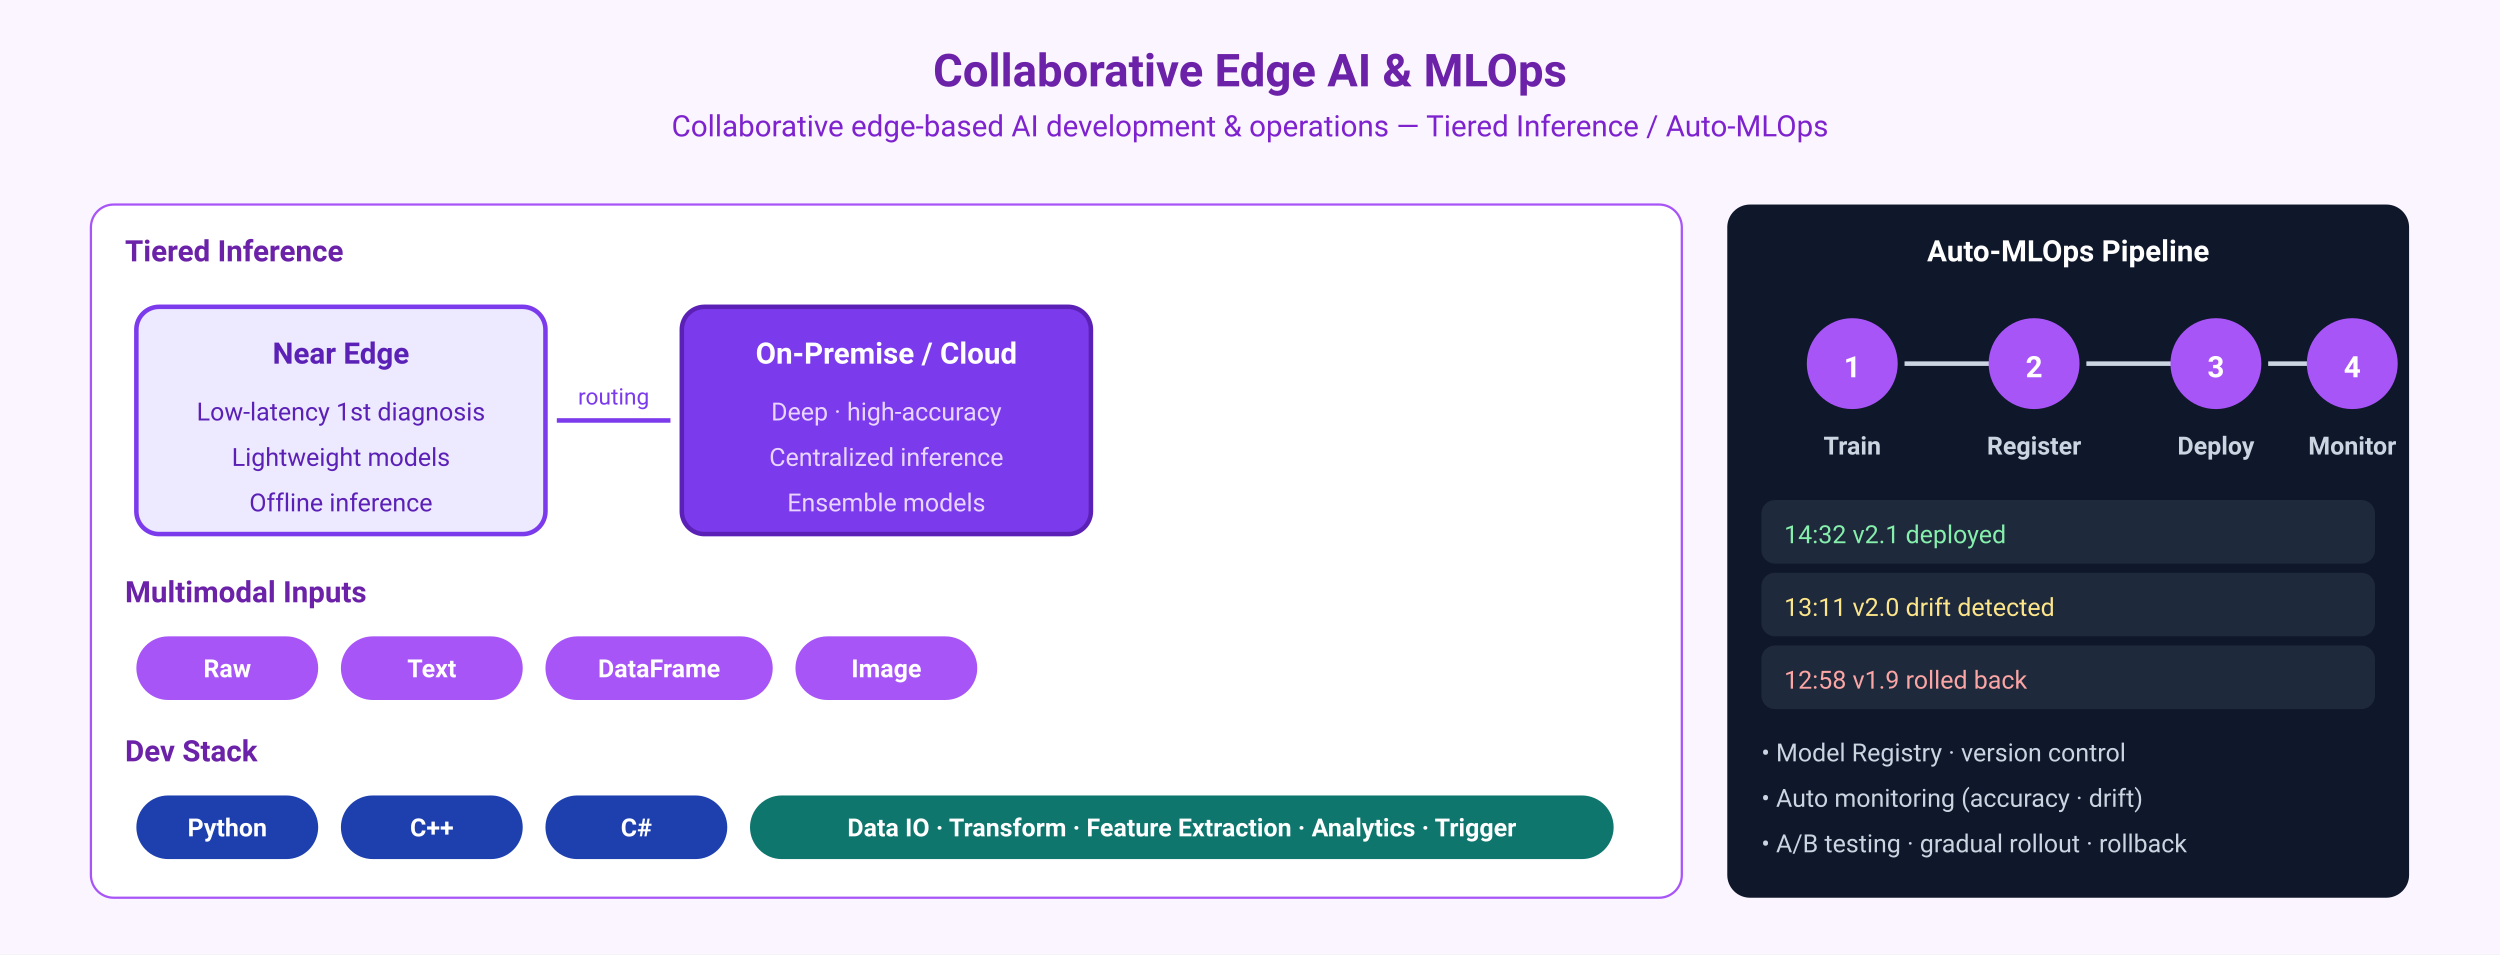
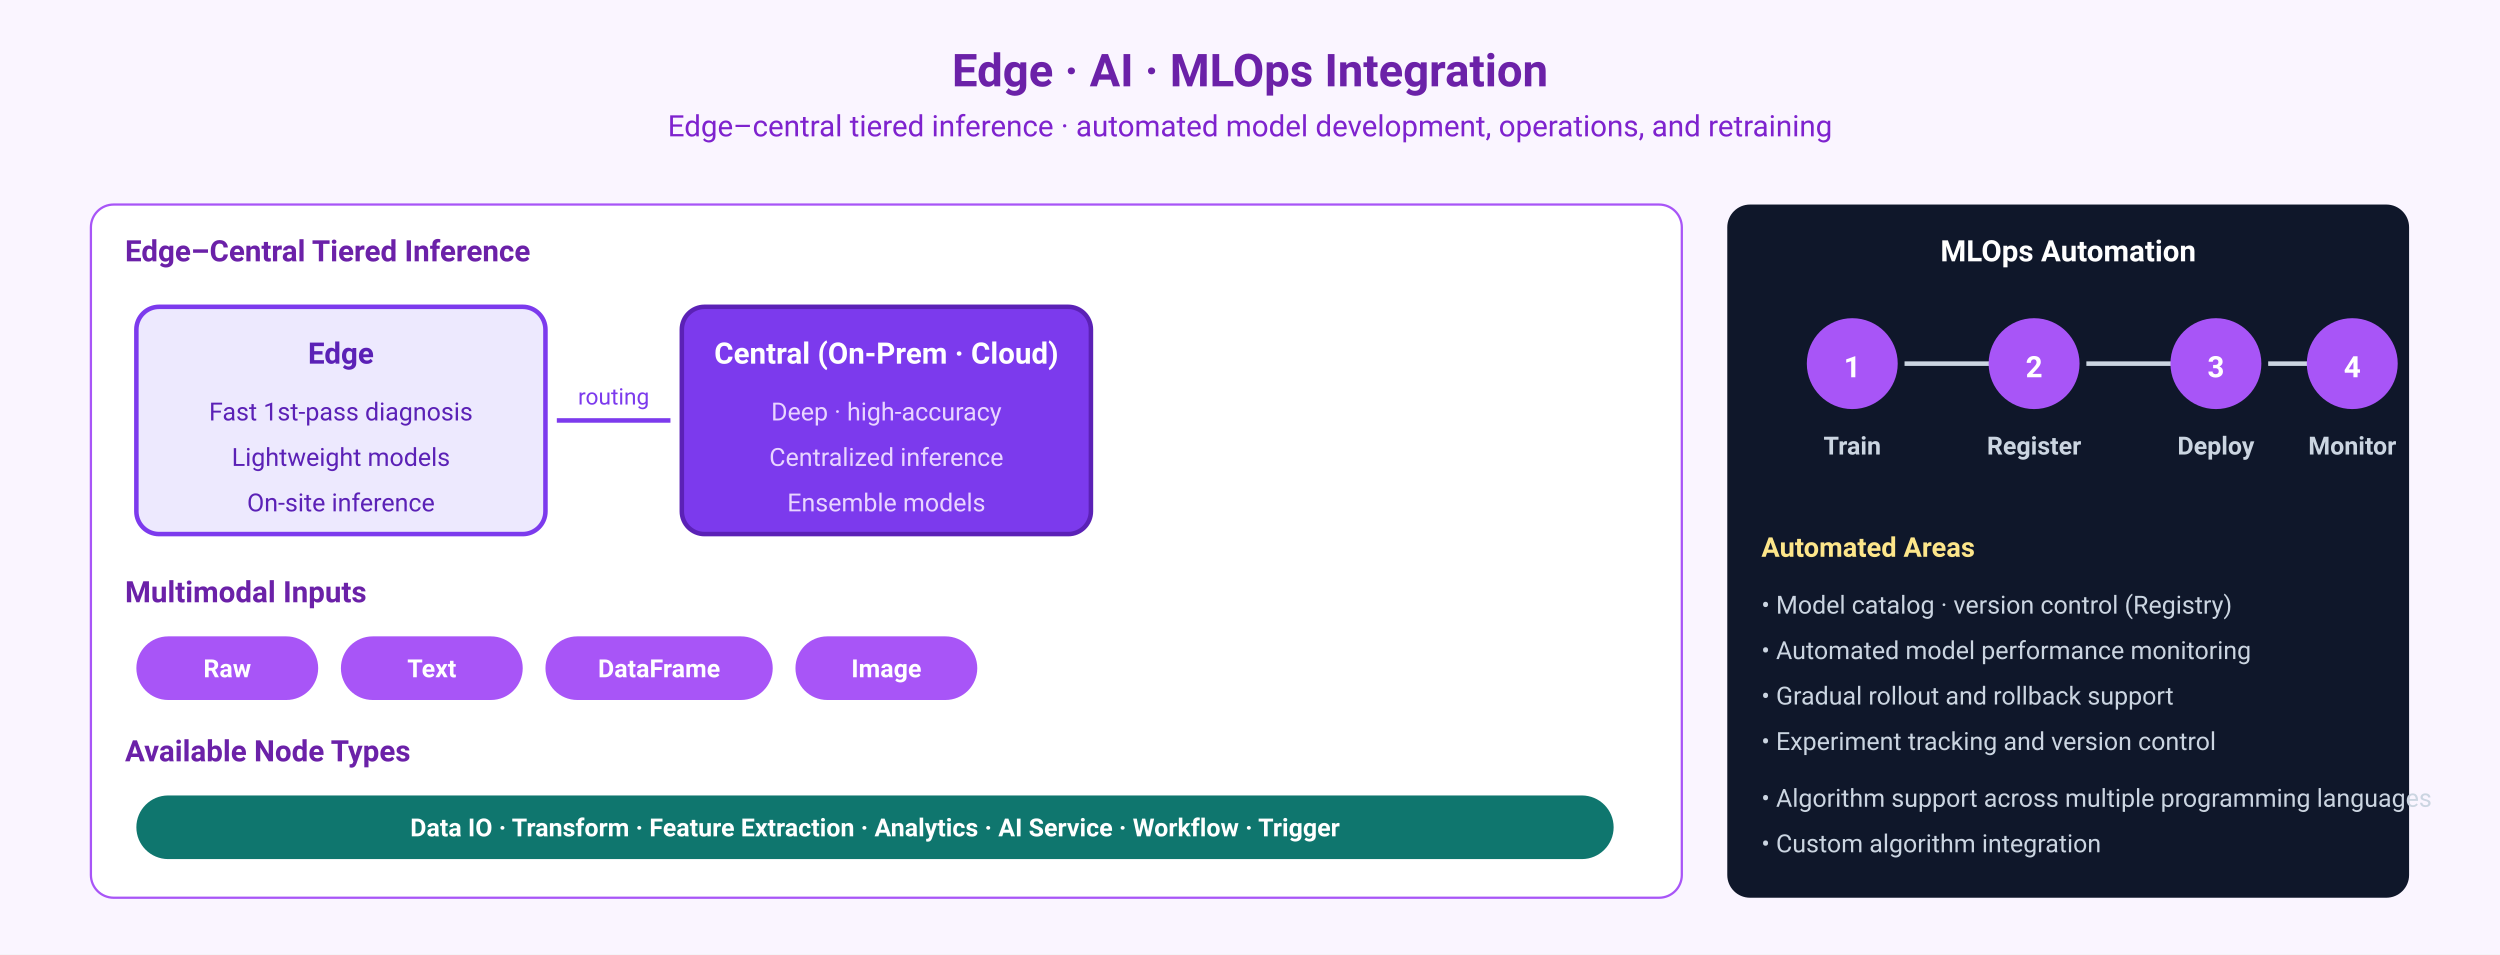
<svg xmlns="http://www.w3.org/2000/svg" viewBox="0 0 1100 420" font-family="-apple-system,BlinkMacSystemFont,'Segoe UI',Roboto,sans-serif">
  <rect width="1100" height="420" fill="#faf5ff" />
-   <text x="550" y="38" text-anchor="middle" font-size="20" font-weight="700" fill="#6b21a8">Collaborative Edge AI &amp; MLOps</text>
-   <text x="550" y="60" text-anchor="middle" font-size="13" fill="#7e22ce">Collaborative edge-based AI development &amp; operations — Tiered Inference / Auto-MLOps</text>
+   <text x="550" y="38" text-anchor="middle" font-size="20" font-weight="700" fill="#6b21a8">Edge · AI · MLOps Integration</text>
+   <text x="550" y="60" text-anchor="middle" font-size="13" fill="#7e22ce">Edge–central tiered inference · automated model development, operations, and retraining</text>
  <rect x="40" y="90" width="700" height="305" rx="10" fill="#ffffff" stroke="#a855f7" />
-   <text x="55" y="115" font-size="13" font-weight="700" fill="#6b21a8">Tiered Inference</text>
+   <text x="55" y="115" font-size="13" font-weight="700" fill="#6b21a8">Edge–Central Tiered Inference</text>
  <rect x="60" y="135" width="180" height="100" rx="10" fill="#ede9fe" stroke="#7c3aed" stroke-width="2" />
-   <text x="150" y="160" text-anchor="middle" font-size="13" font-weight="700" fill="#5b21b6">Near Edge</text>
-   <text x="150" y="185" text-anchor="middle" font-size="11" fill="#5b21b6">Low-latency 1st diagnosis</text>
+   <text x="150" y="160" text-anchor="middle" font-size="13" font-weight="700" fill="#5b21b6">Edge</text>
+   <text x="150" y="185" text-anchor="middle" font-size="11" fill="#5b21b6">Fast 1st-pass diagnosis</text>
  <text x="150" y="205" text-anchor="middle" font-size="11" fill="#5b21b6">Lightweight models</text>
-   <text x="150" y="225" text-anchor="middle" font-size="11" fill="#5b21b6">Offline inference</text>
+   <text x="150" y="225" text-anchor="middle" font-size="11" fill="#5b21b6">On-site inference</text>
  <line x1="245" y1="185" x2="295" y2="185" stroke="#7c3aed" stroke-width="2" />
  <text x="270" y="178" text-anchor="middle" font-size="10" fill="#7c3aed">routing</text>
  <rect x="300" y="135" width="180" height="100" rx="10" fill="#7c3aed" stroke="#5b21b6" stroke-width="2" />
-   <text x="390" y="160" text-anchor="middle" font-size="13" font-weight="700" fill="#ffffff">On-Premise / Cloud</text>
+   <text x="390" y="160" text-anchor="middle" font-size="13" font-weight="700" fill="#ffffff">Central (On-Prem · Cloud)</text>
  <text x="390" y="185" text-anchor="middle" font-size="11" fill="#e9d5ff">Deep · high-accuracy</text>
  <text x="390" y="205" text-anchor="middle" font-size="11" fill="#e9d5ff">Centralized inference</text>
  <text x="390" y="225" text-anchor="middle" font-size="11" fill="#e9d5ff">Ensemble models</text>
  <text x="55" y="265" font-size="13" font-weight="700" fill="#6b21a8">Multimodal Inputs</text>
  <g font-size="11" font-weight="600">
    <rect x="60" y="280" width="80" height="28" rx="14" fill="#a855f7" />
    <text x="100" y="298" text-anchor="middle" fill="#ffffff">Raw</text>
    <rect x="150" y="280" width="80" height="28" rx="14" fill="#a855f7" />
    <text x="190" y="298" text-anchor="middle" fill="#ffffff">Text</text>
    <rect x="240" y="280" width="100" height="28" rx="14" fill="#a855f7" />
    <text x="290" y="298" text-anchor="middle" fill="#ffffff">DataFrame</text>
    <rect x="350" y="280" width="80" height="28" rx="14" fill="#a855f7" />
    <text x="390" y="298" text-anchor="middle" fill="#ffffff">Image</text>
  </g>
-   <text x="55" y="335" font-size="13" font-weight="700" fill="#6b21a8">Dev Stack</text>
+   <text x="55" y="335" font-size="13" font-weight="700" fill="#6b21a8">Available Node Types</text>
  <g font-size="11" font-weight="600">
-     <rect x="60" y="350" width="80" height="28" rx="14" fill="#1e40af" />
-     <text x="100" y="368" text-anchor="middle" fill="#ffffff">Python</text>
-     <rect x="150" y="350" width="80" height="28" rx="14" fill="#1e40af" />
-     <text x="190" y="368" text-anchor="middle" fill="#ffffff">C++</text>
-     <rect x="240" y="350" width="80" height="28" rx="14" fill="#1e40af" />
-     <text x="280" y="368" text-anchor="middle" fill="#ffffff">C#</text>
-     <rect x="330" y="350" width="380" height="28" rx="14" fill="#0f766e" />
-     <text x="520" y="368" text-anchor="middle" fill="#ffffff">Data IO · Transform · Feature Extraction · Analytics · Trigger</text>
+     <rect x="60" y="350" width="650" height="28" rx="14" fill="#0f766e" />
+     <text x="385" y="368" text-anchor="middle" fill="#ffffff">Data IO · Transform · Feature Extraction · Analytics · AI Service · Workflow · Trigger</text>
  </g>
  <rect x="760" y="90" width="300" height="305" rx="10" fill="#0f172a" />
-   <text x="910" y="115" text-anchor="middle" font-size="13" font-weight="700" fill="#ffffff">Auto-MLOps Pipeline</text>
+   <text x="910" y="115" text-anchor="middle" font-size="13" font-weight="700" fill="#ffffff">MLOps Automation</text>
  <g font-weight="600">
    <circle cx="815" cy="160" r="20" fill="#a855f7" />
    <text x="815" y="166" text-anchor="middle" font-size="13" fill="#ffffff">1</text>
    <text x="815" y="200" text-anchor="middle" font-size="11" fill="#cbd5e1">Train</text>
    <line x1="838" y1="160" x2="887" y2="160" stroke="#cbd5e1" stroke-width="2" />
    <circle cx="895" cy="160" r="20" fill="#a855f7" />
    <text x="895" y="166" text-anchor="middle" font-size="13" fill="#ffffff">2</text>
    <text x="895" y="200" text-anchor="middle" font-size="11" fill="#cbd5e1">Register</text>
    <line x1="918" y1="160" x2="967" y2="160" stroke="#cbd5e1" stroke-width="2" />
    <circle cx="975" cy="160" r="20" fill="#a855f7" />
    <text x="975" y="166" text-anchor="middle" font-size="13" fill="#ffffff">3</text>
    <text x="975" y="200" text-anchor="middle" font-size="11" fill="#cbd5e1">Deploy</text>
    <line x1="998" y1="160" x2="1027" y2="160" stroke="#cbd5e1" stroke-width="2" />
    <circle cx="1035" cy="160" r="20" fill="#a855f7" />
    <text x="1035" y="166" text-anchor="middle" font-size="13" fill="#ffffff">4</text>
    <text x="1035" y="200" text-anchor="middle" font-size="11" fill="#cbd5e1">Monitor</text>
  </g>
-   <rect x="775" y="220" width="270" height="28" rx="6" fill="#1e293b" />
-   <text x="785" y="239" font-size="11" fill="#86efac">14:32  v2.1 deployed</text>
-   <rect x="775" y="252" width="270" height="28" rx="6" fill="#1e293b" />
-   <text x="785" y="271" font-size="11" fill="#fde68a">13:11  v2.0 drift detected</text>
-   <rect x="775" y="284" width="270" height="28" rx="6" fill="#1e293b" />
-   <text x="785" y="303" font-size="11" fill="#fca5a5">12:58  v1.9 rolled back</text>
-   <text x="775" y="335" font-size="11" fill="#cbd5e1">• Model Registry · version control</text>
-   <text x="775" y="355" font-size="11" fill="#cbd5e1">• Auto monitoring (accuracy · drift)</text>
-   <text x="775" y="375" font-size="11" fill="#cbd5e1">• A/B testing · gradual rollout · rollback</text>
+   <text x="775" y="245" font-size="12" font-weight="700" fill="#fde68a">Automated Areas</text>
+   <text x="775" y="270" font-size="11" fill="#cbd5e1">• Model catalog · version control (Registry)</text>
+   <text x="775" y="290" font-size="11" fill="#cbd5e1">• Automated model performance monitoring</text>
+   <text x="775" y="310" font-size="11" fill="#cbd5e1">• Gradual rollout and rollback support</text>
+   <text x="775" y="330" font-size="11" fill="#cbd5e1">• Experiment tracking and version control</text>
+   <text x="775" y="355" font-size="11" fill="#cbd5e1">• Algorithm support across multiple programming languages</text>
+   <text x="775" y="375" font-size="11" fill="#cbd5e1">• Custom algorithm integration</text>
</svg>
